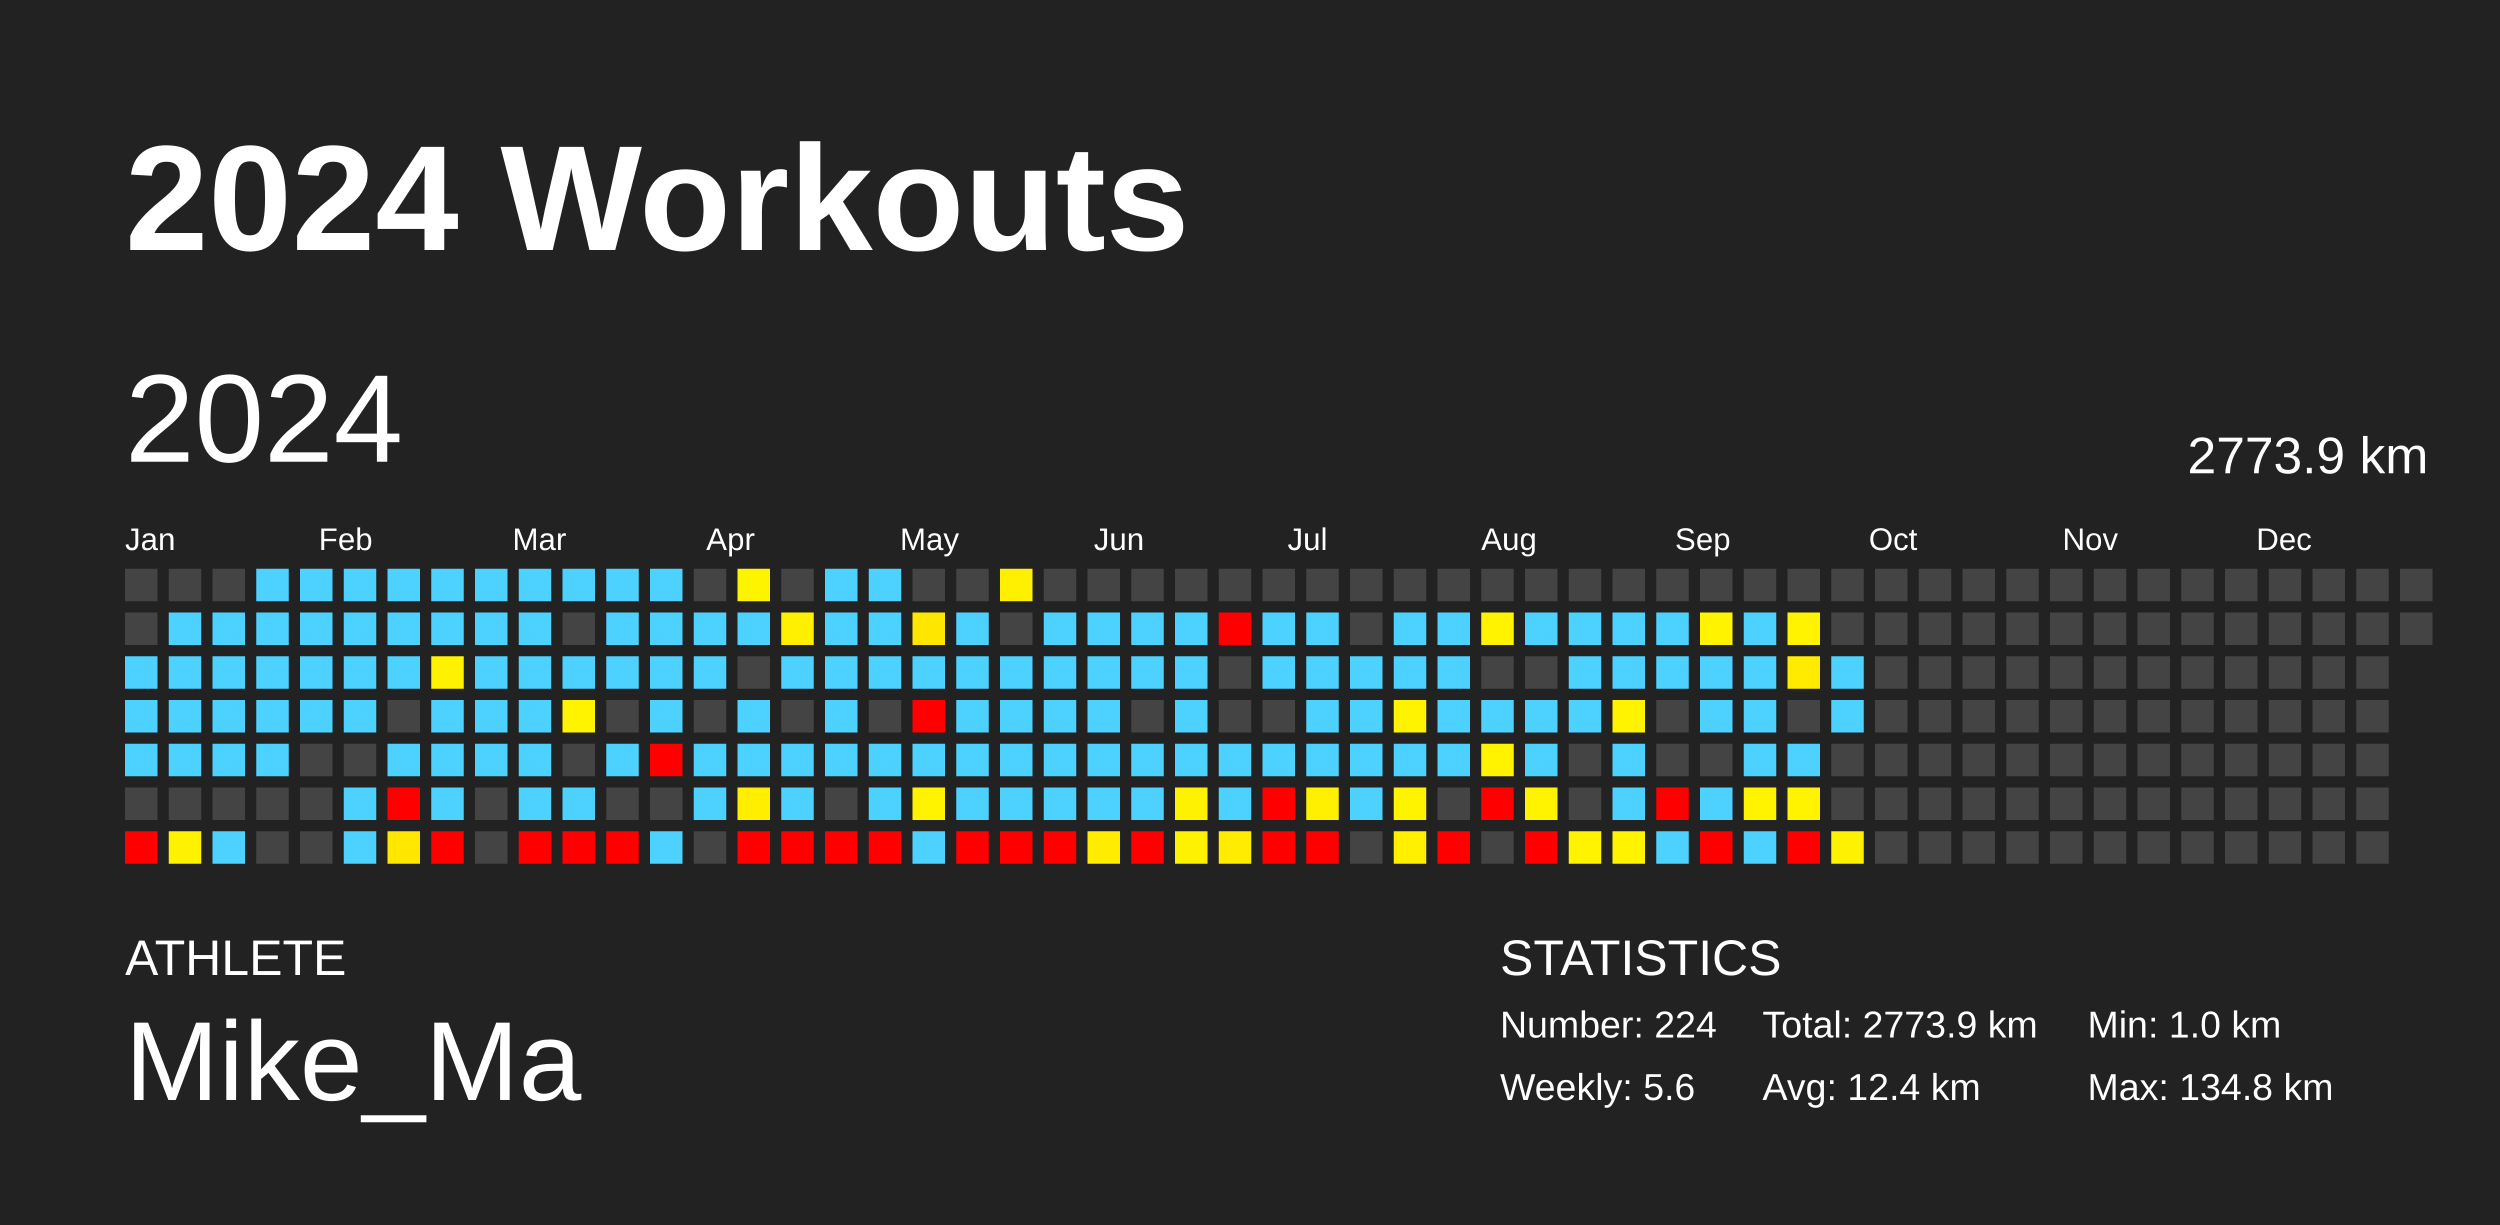
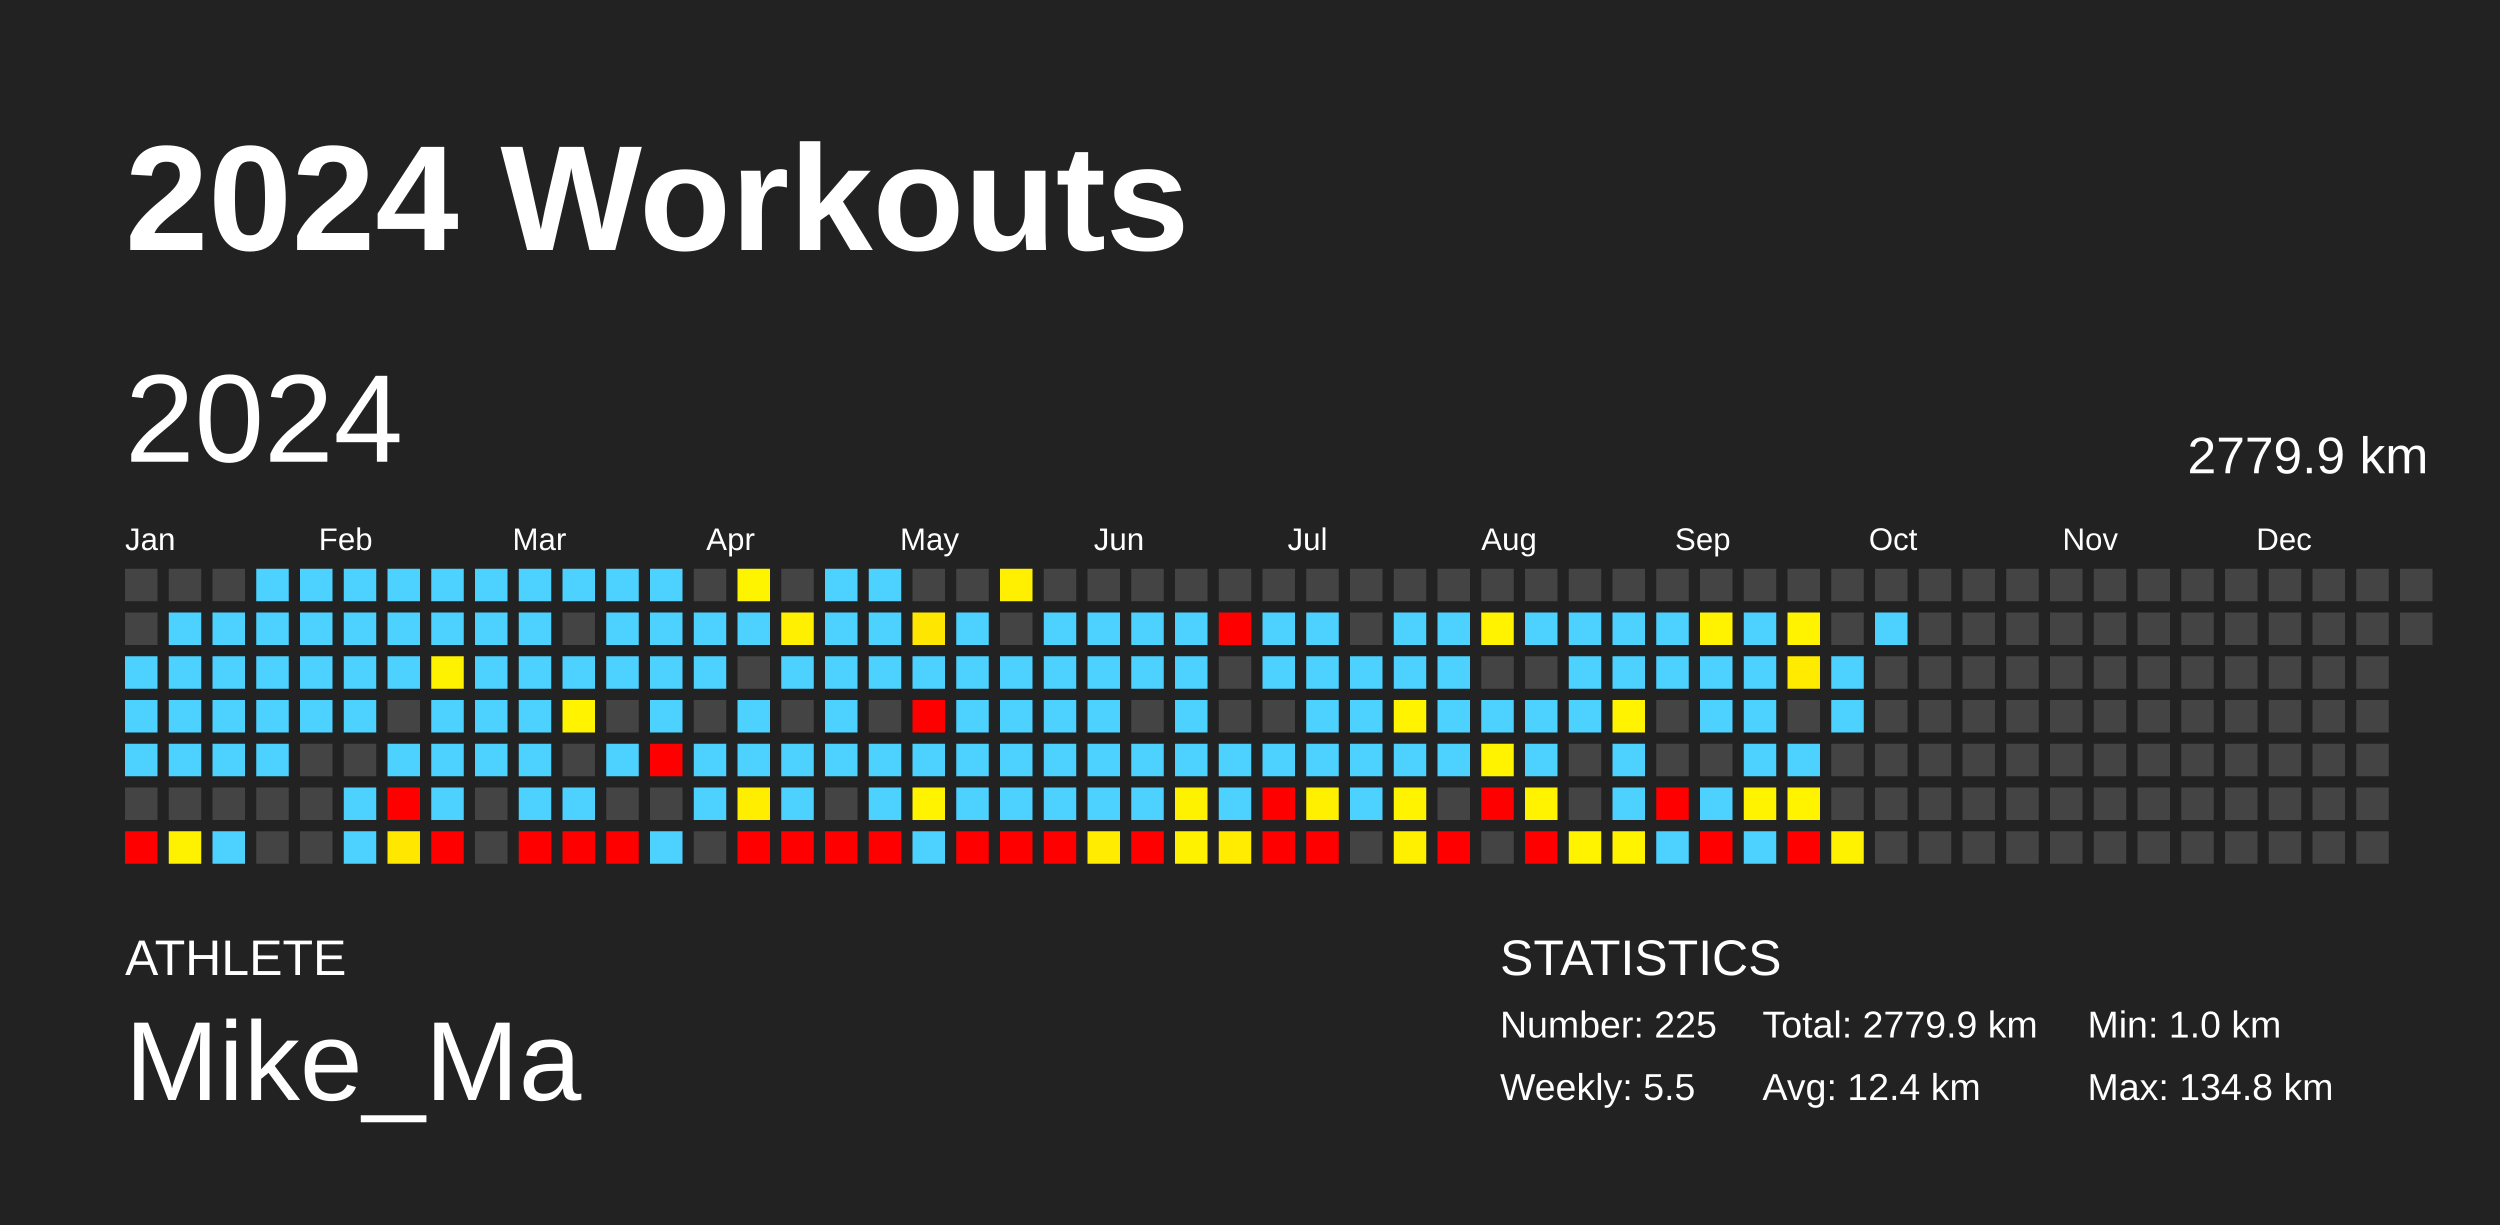
<svg xmlns="http://www.w3.org/2000/svg" baseProfile="full" height="98mm" version="1.1" viewBox="0,0,200,98" width="200mm">
  <defs />
  <rect fill="#222222" height="98" width="200" x="0" y="0" />
  <text fill="#FFFFFF" style="font-size:12px; font-family:Arial; font-weight:bold;" x="10" y="20">2024 Workouts</text>
  <text fill="#FFFFFF" style="font-size:4px; font-family:Arial" x="10" y="78">ATHLETE</text>
  <text fill="#FFFFFF" style="font-size:9px; font-family:Arial" x="10" y="88">Mike_Ma</text>
  <text fill="#FFFFFF" style="font-size:4px; font-family:Arial" x="120" y="78">STATISTICS</text>
-   <text fill="#FFFFFF" style="font-size:3px; font-family:Arial" x="120" y="83">Number: 224</text>
-   <text fill="#FFFFFF" style="font-size:3px; font-family:Arial" x="120" y="88">Weekly: 5.6</text>
-   <text fill="#FFFFFF" style="font-size:3px; font-family:Arial" x="141" y="83">Total: 2773.9 km</text>
+   <text fill="#FFFFFF" style="font-size:3px; font-family:Arial" x="120" y="83">Number: 225</text>
+   <text fill="#FFFFFF" style="font-size:3px; font-family:Arial" x="120" y="88">Weekly: 5.5</text>
+   <text fill="#FFFFFF" style="font-size:3px; font-family:Arial" x="141" y="83">Total: 2779.9 km</text>
  <text fill="#FFFFFF" style="font-size:3px; font-family:Arial" x="141" y="88">Avg: 12.4 km</text>
  <text fill="#FFFFFF" style="font-size:3px; font-family:Arial" x="167" y="83">Min: 1.0 km</text>
  <text fill="#FFFFFF" style="font-size:3px; font-family:Arial" x="167" y="88">Max: 134.8 km</text>
  <text dominant-baseline="hanging" fill="#FFFFFF" style="font-size:10.0px; font-family:Arial;" x="10" y="30">2024</text>
-   <text dominant-baseline="hanging" fill="#FFFFFF" style="font-size:4.125px; font-family:Arial;" x="175" y="35">2773.9 km</text>
+   <text dominant-baseline="hanging" fill="#FFFFFF" style="font-size:4.125px; font-family:Arial;" x="175" y="35">2779.9 km</text>
  <text fill="#FFFFFF" style="font-size:2.5px; font-family:Arial" x="10.0" y="44">Jan</text>
  <text fill="#FFFFFF" style="font-size:2.5px; font-family:Arial" x="25.5" y="44">Feb</text>
  <text fill="#FFFFFF" style="font-size:2.5px; font-family:Arial" x="41.0" y="44">Mar</text>
  <text fill="#FFFFFF" style="font-size:2.5px; font-family:Arial" x="56.5" y="44">Apr</text>
  <text fill="#FFFFFF" style="font-size:2.5px; font-family:Arial" x="72.0" y="44">May</text>
  <text fill="#FFFFFF" style="font-size:2.5px; font-family:Arial" x="87.5" y="44">Jun</text>
  <text fill="#FFFFFF" style="font-size:2.5px; font-family:Arial" x="103.0" y="44">Jul</text>
  <text fill="#FFFFFF" style="font-size:2.5px; font-family:Arial" x="118.5" y="44">Aug</text>
  <text fill="#FFFFFF" style="font-size:2.5px; font-family:Arial" x="134.0" y="44">Sep</text>
  <text fill="#FFFFFF" style="font-size:2.5px; font-family:Arial" x="149.5" y="44">Oct</text>
  <text fill="#FFFFFF" style="font-size:2.5px; font-family:Arial" x="165.0" y="44">Nov</text>
  <text fill="#FFFFFF" style="font-size:2.5px; font-family:Arial" x="180.5" y="44">Dec</text>
  <rect fill="#444444" height="2.6" width="2.6" x="10.0" y="45.5" />
  <rect fill="#444444" height="2.6" width="2.6" x="10.0" y="49.0" />
  <rect fill="#4dd2ff" height="2.6" width="2.6" x="10.0" y="52.5" />
  <rect fill="#4dd2ff" height="2.6" width="2.6" x="10.0" y="56.0" />
  <rect fill="#4dd2ff" height="2.6" width="2.6" x="10.0" y="59.5" />
  <rect fill="#444444" height="2.6" width="2.6" x="10.0" y="63.0" />
  <rect fill="red" height="2.6" width="2.6" x="10.0" y="66.5" />
  <rect fill="#444444" height="2.6" width="2.6" x="13.5" y="45.5" />
  <rect fill="#4dd2ff" height="2.6" width="2.6" x="13.5" y="49.0" />
  <rect fill="#4dd2ff" height="2.6" width="2.6" x="13.5" y="52.5" />
  <rect fill="#4dd2ff" height="2.6" width="2.6" x="13.5" y="56.0" />
  <rect fill="#4dd2ff" height="2.6" width="2.6" x="13.5" y="59.5" />
  <rect fill="#444444" height="2.6" width="2.6" x="13.5" y="63.0" />
  <rect fill="#fff200" height="2.6" width="2.6" x="13.5" y="66.5" />
  <rect fill="#444444" height="2.6" width="2.6" x="17.0" y="45.5" />
  <rect fill="#4dd2ff" height="2.6" width="2.6" x="17.0" y="49.0" />
  <rect fill="#4dd2ff" height="2.6" width="2.6" x="17.0" y="52.5" />
  <rect fill="#4dd2ff" height="2.6" width="2.6" x="17.0" y="56.0" />
  <rect fill="#4dd2ff" height="2.6" width="2.6" x="17.0" y="59.5" />
  <rect fill="#444444" height="2.6" width="2.6" x="17.0" y="63.0" />
  <rect fill="#4dd2ff" height="2.6" width="2.6" x="17.0" y="66.5" />
  <rect fill="#4dd2ff" height="2.6" width="2.6" x="20.5" y="45.5" />
  <rect fill="#4dd2ff" height="2.6" width="2.6" x="20.5" y="49.0" />
  <rect fill="#4dd2ff" height="2.6" width="2.6" x="20.5" y="52.5" />
  <rect fill="#4dd2ff" height="2.6" width="2.6" x="20.5" y="56.0" />
  <rect fill="#4dd2ff" height="2.6" width="2.6" x="20.5" y="59.5" />
  <rect fill="#444444" height="2.6" width="2.6" x="20.5" y="63.0" />
  <rect fill="#444444" height="2.6" width="2.6" x="20.5" y="66.5" />
  <rect fill="#4dd2ff" height="2.6" width="2.6" x="24.0" y="45.5" />
  <rect fill="#4dd2ff" height="2.6" width="2.6" x="24.0" y="49.0" />
  <rect fill="#4dd2ff" height="2.6" width="2.6" x="24.0" y="52.5" />
  <rect fill="#4dd2ff" height="2.6" width="2.6" x="24.0" y="56.0" />
  <rect fill="#444444" height="2.6" width="2.6" x="24.0" y="59.5" />
  <rect fill="#444444" height="2.6" width="2.6" x="24.0" y="63.0" />
  <rect fill="#444444" height="2.6" width="2.6" x="24.0" y="66.5" />
  <rect fill="#4dd2ff" height="2.6" width="2.6" x="27.5" y="45.5" />
  <rect fill="#4dd2ff" height="2.6" width="2.6" x="27.5" y="49.0" />
  <rect fill="#4dd2ff" height="2.6" width="2.6" x="27.5" y="52.5" />
  <rect fill="#4dd2ff" height="2.6" width="2.6" x="27.5" y="56.0" />
  <rect fill="#444444" height="2.6" width="2.6" x="27.5" y="59.5" />
  <rect fill="#4dd2ff" height="2.6" width="2.6" x="27.5" y="63.0" />
  <rect fill="#4dd2ff" height="2.6" width="2.6" x="27.5" y="66.5" />
  <rect fill="#4dd2ff" height="2.6" width="2.6" x="31.0" y="45.5" />
  <rect fill="#4dd2ff" height="2.6" width="2.6" x="31.0" y="49.0" />
  <rect fill="#4dd2ff" height="2.6" width="2.6" x="31.0" y="52.5" />
  <rect fill="#444444" height="2.6" width="2.6" x="31.0" y="56.0" />
  <rect fill="#4dd2ff" height="2.6" width="2.6" x="31.0" y="59.5" />
  <rect fill="red" height="2.6" width="2.6" x="31.0" y="63.0" />
  <rect fill="#ffe700" height="2.6" width="2.6" x="31.0" y="66.5" />
  <rect fill="#4dd2ff" height="2.6" width="2.6" x="34.5" y="45.5" />
  <rect fill="#4dd2ff" height="2.6" width="2.6" x="34.5" y="49.0" />
  <rect fill="#fff200" height="2.6" width="2.6" x="34.5" y="52.5" />
  <rect fill="#4dd2ff" height="2.6" width="2.6" x="34.5" y="56.0" />
  <rect fill="#4dd2ff" height="2.6" width="2.6" x="34.5" y="59.5" />
  <rect fill="#4dd2ff" height="2.6" width="2.6" x="34.5" y="63.0" />
  <rect fill="red" height="2.6" width="2.6" x="34.5" y="66.5" />
  <rect fill="#4dd2ff" height="2.6" width="2.6" x="38.0" y="45.5" />
  <rect fill="#4dd2ff" height="2.6" width="2.6" x="38.0" y="49.0" />
  <rect fill="#4dd2ff" height="2.6" width="2.6" x="38.0" y="52.5" />
  <rect fill="#4dd2ff" height="2.6" width="2.6" x="38.0" y="56.0" />
  <rect fill="#4dd2ff" height="2.6" width="2.6" x="38.0" y="59.5" />
  <rect fill="#444444" height="2.6" width="2.6" x="38.0" y="63.0" />
  <rect fill="#444444" height="2.6" width="2.6" x="38.0" y="66.5" />
  <rect fill="#4dd2ff" height="2.6" width="2.6" x="41.5" y="45.5" />
  <rect fill="#4dd2ff" height="2.6" width="2.6" x="41.5" y="49.0" />
  <rect fill="#4dd2ff" height="2.6" width="2.6" x="41.5" y="52.5" />
  <rect fill="#4dd2ff" height="2.6" width="2.6" x="41.5" y="56.0" />
  <rect fill="#4dd2ff" height="2.6" width="2.6" x="41.5" y="59.5" />
  <rect fill="#4dd2ff" height="2.6" width="2.6" x="41.5" y="63.0" />
  <rect fill="red" height="2.6" width="2.6" x="41.5" y="66.5" />
  <rect fill="#4dd2ff" height="2.6" width="2.6" x="45.0" y="45.5" />
  <rect fill="#444444" height="2.6" width="2.6" x="45.0" y="49.0" />
  <rect fill="#4dd2ff" height="2.6" width="2.6" x="45.0" y="52.5" />
  <rect fill="#fff300" height="2.6" width="2.6" x="45.0" y="56.0" />
  <rect fill="#444444" height="2.6" width="2.6" x="45.0" y="59.5" />
  <rect fill="#4dd2ff" height="2.6" width="2.6" x="45.0" y="63.0" />
  <rect fill="red" height="2.6" width="2.6" x="45.0" y="66.5" />
  <rect fill="#4dd2ff" height="2.6" width="2.6" x="48.5" y="45.5" />
  <rect fill="#4dd2ff" height="2.6" width="2.6" x="48.5" y="49.0" />
  <rect fill="#4dd2ff" height="2.6" width="2.6" x="48.5" y="52.5" />
  <rect fill="#444444" height="2.6" width="2.6" x="48.5" y="56.0" />
  <rect fill="#4dd2ff" height="2.6" width="2.6" x="48.5" y="59.5" />
  <rect fill="#444444" height="2.6" width="2.6" x="48.5" y="63.0" />
  <rect fill="red" height="2.6" width="2.6" x="48.5" y="66.5" />
  <rect fill="#4dd2ff" height="2.6" width="2.6" x="52.0" y="45.5" />
  <rect fill="#4dd2ff" height="2.6" width="2.6" x="52.0" y="49.0" />
  <rect fill="#4dd2ff" height="2.6" width="2.6" x="52.0" y="52.5" />
  <rect fill="#4dd2ff" height="2.6" width="2.6" x="52.0" y="56.0" />
  <rect fill="red" height="2.6" width="2.6" x="52.0" y="59.5" />
  <rect fill="#444444" height="2.6" width="2.6" x="52.0" y="63.0" />
  <rect fill="#4dd2ff" height="2.6" width="2.6" x="52.0" y="66.5" />
  <rect fill="#444444" height="2.6" width="2.6" x="55.5" y="45.5" />
  <rect fill="#4dd2ff" height="2.6" width="2.6" x="55.5" y="49.0" />
  <rect fill="#4dd2ff" height="2.6" width="2.6" x="55.5" y="52.5" />
  <rect fill="#444444" height="2.6" width="2.6" x="55.5" y="56.0" />
  <rect fill="#4dd2ff" height="2.6" width="2.6" x="55.5" y="59.5" />
  <rect fill="#4dd2ff" height="2.6" width="2.6" x="55.5" y="63.0" />
  <rect fill="#444444" height="2.6" width="2.6" x="55.5" y="66.5" />
  <rect fill="#fff400" height="2.6" width="2.6" x="59.0" y="45.5" />
  <rect fill="#4dd2ff" height="2.6" width="2.6" x="59.0" y="49.0" />
  <rect fill="#444444" height="2.6" width="2.6" x="59.0" y="52.5" />
  <rect fill="#4dd2ff" height="2.6" width="2.6" x="59.0" y="56.0" />
  <rect fill="#4dd2ff" height="2.6" width="2.6" x="59.0" y="59.5" />
  <rect fill="#ffee00" height="2.6" width="2.6" x="59.0" y="63.0" />
  <rect fill="red" height="2.6" width="2.6" x="59.0" y="66.5" />
  <rect fill="#444444" height="2.6" width="2.6" x="62.5" y="45.5" />
  <rect fill="#ffef00" height="2.6" width="2.6" x="62.5" y="49.0" />
  <rect fill="#4dd2ff" height="2.6" width="2.6" x="62.5" y="52.5" />
  <rect fill="#444444" height="2.6" width="2.6" x="62.5" y="56.0" />
  <rect fill="#4dd2ff" height="2.6" width="2.6" x="62.5" y="59.5" />
  <rect fill="#4dd2ff" height="2.6" width="2.6" x="62.5" y="63.0" />
  <rect fill="red" height="2.6" width="2.6" x="62.5" y="66.5" />
  <rect fill="#4dd2ff" height="2.6" width="2.6" x="66.0" y="45.5" />
  <rect fill="#4dd2ff" height="2.6" width="2.6" x="66.0" y="49.0" />
  <rect fill="#4dd2ff" height="2.6" width="2.6" x="66.0" y="52.5" />
  <rect fill="#4dd2ff" height="2.6" width="2.6" x="66.0" y="56.0" />
  <rect fill="#4dd2ff" height="2.6" width="2.6" x="66.0" y="59.5" />
  <rect fill="#444444" height="2.6" width="2.6" x="66.0" y="63.0" />
  <rect fill="red" height="2.6" width="2.6" x="66.0" y="66.5" />
  <rect fill="#4dd2ff" height="2.6" width="2.6" x="69.5" y="45.5" />
  <rect fill="#4dd2ff" height="2.6" width="2.6" x="69.5" y="49.0" />
  <rect fill="#4dd2ff" height="2.6" width="2.6" x="69.5" y="52.5" />
  <rect fill="#444444" height="2.6" width="2.6" x="69.5" y="56.0" />
  <rect fill="#4dd2ff" height="2.6" width="2.6" x="69.5" y="59.5" />
  <rect fill="#4dd2ff" height="2.6" width="2.6" x="69.5" y="63.0" />
  <rect fill="red" height="2.6" width="2.6" x="69.5" y="66.5" />
  <rect fill="#444444" height="2.6" width="2.6" x="73.0" y="45.5" />
  <rect fill="#ffe600" height="2.6" width="2.6" x="73.0" y="49.0" />
  <rect fill="#4dd2ff" height="2.6" width="2.6" x="73.0" y="52.5" />
  <rect fill="red" height="2.6" width="2.6" x="73.0" y="56.0" />
  <rect fill="#4dd2ff" height="2.6" width="2.6" x="73.0" y="59.5" />
  <rect fill="#fff300" height="2.6" width="2.6" x="73.0" y="63.0" />
  <rect fill="#4dd2ff" height="2.6" width="2.6" x="73.0" y="66.5" />
  <rect fill="#444444" height="2.6" width="2.6" x="76.5" y="45.5" />
  <rect fill="#4dd2ff" height="2.6" width="2.6" x="76.5" y="49.0" />
  <rect fill="#4dd2ff" height="2.6" width="2.6" x="76.5" y="52.5" />
  <rect fill="#4dd2ff" height="2.6" width="2.6" x="76.5" y="56.0" />
  <rect fill="#4dd2ff" height="2.6" width="2.6" x="76.5" y="59.5" />
  <rect fill="#4dd2ff" height="2.6" width="2.6" x="76.5" y="63.0" />
  <rect fill="red" height="2.6" width="2.6" x="76.5" y="66.5" />
  <rect fill="#ffef00" height="2.6" width="2.6" x="80.0" y="45.5" />
  <rect fill="#444444" height="2.6" width="2.6" x="80.0" y="49.0" />
  <rect fill="#4dd2ff" height="2.6" width="2.6" x="80.0" y="52.5" />
  <rect fill="#4dd2ff" height="2.6" width="2.6" x="80.0" y="56.0" />
  <rect fill="#4dd2ff" height="2.6" width="2.6" x="80.0" y="59.5" />
  <rect fill="#4dd2ff" height="2.6" width="2.6" x="80.0" y="63.0" />
  <rect fill="red" height="2.6" width="2.6" x="80.0" y="66.5" />
  <rect fill="#444444" height="2.6" width="2.6" x="83.5" y="45.5" />
  <rect fill="#4dd2ff" height="2.6" width="2.6" x="83.5" y="49.0" />
  <rect fill="#4dd2ff" height="2.6" width="2.6" x="83.5" y="52.5" />
  <rect fill="#4dd2ff" height="2.6" width="2.6" x="83.5" y="56.0" />
  <rect fill="#4dd2ff" height="2.6" width="2.6" x="83.5" y="59.5" />
  <rect fill="#4dd2ff" height="2.6" width="2.6" x="83.5" y="63.0" />
  <rect fill="red" height="2.6" width="2.6" x="83.5" y="66.5" />
  <rect fill="#444444" height="2.6" width="2.6" x="87.0" y="45.5" />
  <rect fill="#4dd2ff" height="2.6" width="2.6" x="87.0" y="49.0" />
  <rect fill="#4dd2ff" height="2.6" width="2.6" x="87.0" y="52.5" />
  <rect fill="#4dd2ff" height="2.6" width="2.6" x="87.0" y="56.0" />
  <rect fill="#4dd2ff" height="2.6" width="2.6" x="87.0" y="59.5" />
  <rect fill="#4dd2ff" height="2.6" width="2.6" x="87.0" y="63.0" />
  <rect fill="#ffec00" height="2.6" width="2.6" x="87.0" y="66.5" />
  <rect fill="#444444" height="2.6" width="2.6" x="90.5" y="45.5" />
  <rect fill="#4dd2ff" height="2.6" width="2.6" x="90.5" y="49.0" />
  <rect fill="#4dd2ff" height="2.6" width="2.6" x="90.5" y="52.5" />
  <rect fill="#444444" height="2.6" width="2.6" x="90.5" y="56.0" />
  <rect fill="#4dd2ff" height="2.6" width="2.6" x="90.5" y="59.5" />
  <rect fill="#4dd2ff" height="2.6" width="2.6" x="90.5" y="63.0" />
  <rect fill="red" height="2.6" width="2.6" x="90.5" y="66.5" />
  <rect fill="#444444" height="2.6" width="2.6" x="94.0" y="45.5" />
  <rect fill="#4dd2ff" height="2.6" width="2.6" x="94.0" y="49.0" />
  <rect fill="#4dd2ff" height="2.6" width="2.6" x="94.0" y="52.5" />
  <rect fill="#4dd2ff" height="2.6" width="2.6" x="94.0" y="56.0" />
  <rect fill="#4dd2ff" height="2.6" width="2.6" x="94.0" y="59.5" />
  <rect fill="#fff200" height="2.6" width="2.6" x="94.0" y="63.0" />
  <rect fill="#fff200" height="2.6" width="2.6" x="94.0" y="66.5" />
  <rect fill="#444444" height="2.6" width="2.6" x="97.5" y="45.5" />
  <rect fill="red" height="2.6" width="2.6" x="97.5" y="49.0" />
  <rect fill="#444444" height="2.6" width="2.6" x="97.5" y="52.5" />
  <rect fill="#444444" height="2.6" width="2.6" x="97.5" y="56.0" />
  <rect fill="#4dd2ff" height="2.6" width="2.6" x="97.5" y="59.5" />
  <rect fill="#4dd2ff" height="2.6" width="2.6" x="97.5" y="63.0" />
  <rect fill="#ffec00" height="2.6" width="2.6" x="97.5" y="66.5" />
  <rect fill="#444444" height="2.6" width="2.6" x="101.0" y="45.5" />
  <rect fill="#4dd2ff" height="2.6" width="2.6" x="101.0" y="49.0" />
  <rect fill="#4dd2ff" height="2.6" width="2.6" x="101.0" y="52.5" />
  <rect fill="#444444" height="2.6" width="2.6" x="101.0" y="56.0" />
  <rect fill="#4dd2ff" height="2.6" width="2.6" x="101.0" y="59.5" />
  <rect fill="red" height="2.6" width="2.6" x="101.0" y="63.0" />
  <rect fill="red" height="2.6" width="2.6" x="101.0" y="66.5" />
  <rect fill="#444444" height="2.6" width="2.6" x="104.5" y="45.5" />
  <rect fill="#4dd2ff" height="2.6" width="2.6" x="104.5" y="49.0" />
  <rect fill="#4dd2ff" height="2.6" width="2.6" x="104.5" y="52.5" />
  <rect fill="#4dd2ff" height="2.6" width="2.6" x="104.5" y="56.0" />
  <rect fill="#4dd2ff" height="2.6" width="2.6" x="104.5" y="59.5" />
  <rect fill="#fff000" height="2.6" width="2.6" x="104.5" y="63.0" />
  <rect fill="red" height="2.6" width="2.6" x="104.5" y="66.5" />
  <rect fill="#444444" height="2.6" width="2.6" x="108.0" y="45.5" />
  <rect fill="#444444" height="2.6" width="2.6" x="108.0" y="49.0" />
  <rect fill="#4dd2ff" height="2.6" width="2.6" x="108.0" y="52.5" />
  <rect fill="#4dd2ff" height="2.6" width="2.6" x="108.0" y="56.0" />
  <rect fill="#4dd2ff" height="2.6" width="2.6" x="108.0" y="59.5" />
  <rect fill="#4dd2ff" height="2.6" width="2.6" x="108.0" y="63.0" />
  <rect fill="#444444" height="2.6" width="2.6" x="108.0" y="66.5" />
  <rect fill="#444444" height="2.6" width="2.6" x="111.5" y="45.5" />
  <rect fill="#4dd2ff" height="2.6" width="2.6" x="111.5" y="49.0" />
  <rect fill="#4dd2ff" height="2.6" width="2.6" x="111.5" y="52.5" />
  <rect fill="#fff300" height="2.6" width="2.6" x="111.5" y="56.0" />
  <rect fill="#4dd2ff" height="2.6" width="2.6" x="111.5" y="59.5" />
  <rect fill="#fff300" height="2.6" width="2.6" x="111.5" y="63.0" />
  <rect fill="#fff000" height="2.6" width="2.6" x="111.5" y="66.5" />
  <rect fill="#444444" height="2.6" width="2.6" x="115.0" y="45.5" />
  <rect fill="#4dd2ff" height="2.6" width="2.6" x="115.0" y="49.0" />
  <rect fill="#4dd2ff" height="2.6" width="2.6" x="115.0" y="52.5" />
  <rect fill="#4dd2ff" height="2.6" width="2.6" x="115.0" y="56.0" />
  <rect fill="#4dd2ff" height="2.6" width="2.6" x="115.0" y="59.5" />
  <rect fill="#444444" height="2.6" width="2.6" x="115.0" y="63.0" />
  <rect fill="red" height="2.6" width="2.6" x="115.0" y="66.5" />
  <rect fill="#444444" height="2.6" width="2.6" x="118.5" y="45.5" />
  <rect fill="#fff300" height="2.6" width="2.6" x="118.5" y="49.0" />
  <rect fill="#444444" height="2.6" width="2.6" x="118.5" y="52.5" />
  <rect fill="#4dd2ff" height="2.6" width="2.6" x="118.5" y="56.0" />
  <rect fill="#fff300" height="2.6" width="2.6" x="118.5" y="59.5" />
  <rect fill="red" height="2.6" width="2.6" x="118.5" y="63.0" />
  <rect fill="#444444" height="2.6" width="2.6" x="118.5" y="66.5" />
  <rect fill="#444444" height="2.6" width="2.6" x="122.0" y="45.5" />
  <rect fill="#4dd2ff" height="2.6" width="2.6" x="122.0" y="49.0" />
  <rect fill="#444444" height="2.6" width="2.6" x="122.0" y="52.5" />
  <rect fill="#4dd2ff" height="2.6" width="2.6" x="122.0" y="56.0" />
  <rect fill="#4dd2ff" height="2.6" width="2.6" x="122.0" y="59.5" />
  <rect fill="#fff300" height="2.6" width="2.6" x="122.0" y="63.0" />
  <rect fill="red" height="2.6" width="2.6" x="122.0" y="66.5" />
  <rect fill="#444444" height="2.6" width="2.6" x="125.5" y="45.5" />
  <rect fill="#4dd2ff" height="2.6" width="2.6" x="125.5" y="49.0" />
  <rect fill="#4dd2ff" height="2.6" width="2.6" x="125.5" y="52.5" />
  <rect fill="#4dd2ff" height="2.6" width="2.6" x="125.5" y="56.0" />
  <rect fill="#444444" height="2.6" width="2.6" x="125.5" y="59.5" />
  <rect fill="#444444" height="2.6" width="2.6" x="125.5" y="63.0" />
  <rect fill="#fff300" height="2.6" width="2.6" x="125.5" y="66.5" />
  <rect fill="#444444" height="2.6" width="2.6" x="129.0" y="45.5" />
  <rect fill="#4dd2ff" height="2.6" width="2.6" x="129.0" y="49.0" />
  <rect fill="#4dd2ff" height="2.6" width="2.6" x="129.0" y="52.5" />
  <rect fill="#fff300" height="2.6" width="2.6" x="129.0" y="56.0" />
  <rect fill="#4dd2ff" height="2.6" width="2.6" x="129.0" y="59.5" />
  <rect fill="#4dd2ff" height="2.6" width="2.6" x="129.0" y="63.0" />
  <rect fill="#fff300" height="2.6" width="2.6" x="129.0" y="66.5" />
  <rect fill="#444444" height="2.6" width="2.6" x="132.5" y="45.5" />
  <rect fill="#4dd2ff" height="2.6" width="2.6" x="132.5" y="49.0" />
  <rect fill="#4dd2ff" height="2.6" width="2.6" x="132.5" y="52.5" />
  <rect fill="#444444" height="2.6" width="2.6" x="132.5" y="56.0" />
  <rect fill="#444444" height="2.6" width="2.6" x="132.5" y="59.5" />
  <rect fill="red" height="2.6" width="2.6" x="132.5" y="63.0" />
  <rect fill="#4dd2ff" height="2.6" width="2.6" x="132.5" y="66.5" />
  <rect fill="#444444" height="2.6" width="2.6" x="136.0" y="45.5" />
  <rect fill="#fff300" height="2.6" width="2.6" x="136.0" y="49.0" />
  <rect fill="#4dd2ff" height="2.6" width="2.6" x="136.0" y="52.5" />
  <rect fill="#4dd2ff" height="2.6" width="2.6" x="136.0" y="56.0" />
  <rect fill="#444444" height="2.6" width="2.6" x="136.0" y="59.5" />
  <rect fill="#4dd2ff" height="2.6" width="2.6" x="136.0" y="63.0" />
  <rect fill="red" height="2.6" width="2.6" x="136.0" y="66.5" />
  <rect fill="#444444" height="2.6" width="2.6" x="139.5" y="45.5" />
  <rect fill="#4dd2ff" height="2.6" width="2.6" x="139.5" y="49.0" />
  <rect fill="#4dd2ff" height="2.6" width="2.6" x="139.5" y="52.5" />
  <rect fill="#4dd2ff" height="2.6" width="2.6" x="139.5" y="56.0" />
  <rect fill="#4dd2ff" height="2.6" width="2.6" x="139.5" y="59.5" />
  <rect fill="#fff300" height="2.6" width="2.6" x="139.5" y="63.0" />
  <rect fill="#4dd2ff" height="2.6" width="2.6" x="139.5" y="66.5" />
  <rect fill="#444444" height="2.6" width="2.6" x="143.0" y="45.5" />
  <rect fill="#fff300" height="2.6" width="2.6" x="143.0" y="49.0" />
  <rect fill="#ffeb00" height="2.6" width="2.6" x="143.0" y="52.5" />
  <rect fill="#444444" height="2.6" width="2.6" x="143.0" y="56.0" />
  <rect fill="#4dd2ff" height="2.6" width="2.6" x="143.0" y="59.5" />
  <rect fill="#fff300" height="2.6" width="2.6" x="143.0" y="63.0" />
  <rect fill="red" height="2.6" width="2.6" x="143.0" y="66.5" />
  <rect fill="#444444" height="2.6" width="2.6" x="146.5" y="45.5" />
  <rect fill="#444444" height="2.6" width="2.6" x="146.5" y="49.0" />
  <rect fill="#4dd2ff" height="2.6" width="2.6" x="146.5" y="52.5" />
  <rect fill="#4dd2ff" height="2.6" width="2.6" x="146.5" y="56.0" />
  <rect fill="#444444" height="2.6" width="2.6" x="146.5" y="59.5" />
  <rect fill="#444444" height="2.6" width="2.6" x="146.5" y="63.0" />
  <rect fill="#fff200" height="2.6" width="2.6" x="146.5" y="66.5" />
  <rect fill="#444444" height="2.6" width="2.6" x="150.0" y="45.5" />
-   <rect fill="#444444" height="2.6" width="2.6" x="150.0" y="49.0" />
+   <rect fill="#4dd2ff" height="2.6" width="2.6" x="150.0" y="49.0" />
  <rect fill="#444444" height="2.6" width="2.6" x="150.0" y="52.5" />
  <rect fill="#444444" height="2.6" width="2.6" x="150.0" y="56.0" />
  <rect fill="#444444" height="2.6" width="2.6" x="150.0" y="59.5" />
  <rect fill="#444444" height="2.6" width="2.6" x="150.0" y="63.0" />
  <rect fill="#444444" height="2.6" width="2.6" x="150.0" y="66.5" />
  <rect fill="#444444" height="2.6" width="2.6" x="153.5" y="45.5" />
  <rect fill="#444444" height="2.6" width="2.6" x="153.5" y="49.0" />
  <rect fill="#444444" height="2.6" width="2.6" x="153.5" y="52.5" />
  <rect fill="#444444" height="2.6" width="2.6" x="153.5" y="56.0" />
  <rect fill="#444444" height="2.6" width="2.6" x="153.5" y="59.5" />
  <rect fill="#444444" height="2.6" width="2.6" x="153.5" y="63.0" />
  <rect fill="#444444" height="2.6" width="2.6" x="153.5" y="66.5" />
  <rect fill="#444444" height="2.6" width="2.6" x="157.0" y="45.5" />
  <rect fill="#444444" height="2.6" width="2.6" x="157.0" y="49.0" />
  <rect fill="#444444" height="2.6" width="2.6" x="157.0" y="52.5" />
  <rect fill="#444444" height="2.6" width="2.6" x="157.0" y="56.0" />
  <rect fill="#444444" height="2.6" width="2.6" x="157.0" y="59.5" />
  <rect fill="#444444" height="2.6" width="2.6" x="157.0" y="63.0" />
  <rect fill="#444444" height="2.6" width="2.6" x="157.0" y="66.5" />
  <rect fill="#444444" height="2.6" width="2.6" x="160.5" y="45.5" />
  <rect fill="#444444" height="2.6" width="2.6" x="160.5" y="49.0" />
  <rect fill="#444444" height="2.6" width="2.6" x="160.5" y="52.5" />
  <rect fill="#444444" height="2.6" width="2.6" x="160.5" y="56.0" />
  <rect fill="#444444" height="2.6" width="2.6" x="160.5" y="59.5" />
  <rect fill="#444444" height="2.6" width="2.6" x="160.5" y="63.0" />
  <rect fill="#444444" height="2.6" width="2.6" x="160.5" y="66.5" />
  <rect fill="#444444" height="2.6" width="2.6" x="164.0" y="45.5" />
  <rect fill="#444444" height="2.6" width="2.6" x="164.0" y="49.0" />
  <rect fill="#444444" height="2.6" width="2.6" x="164.0" y="52.5" />
  <rect fill="#444444" height="2.6" width="2.6" x="164.0" y="56.0" />
  <rect fill="#444444" height="2.6" width="2.6" x="164.0" y="59.5" />
  <rect fill="#444444" height="2.6" width="2.6" x="164.0" y="63.0" />
  <rect fill="#444444" height="2.6" width="2.6" x="164.0" y="66.5" />
  <rect fill="#444444" height="2.6" width="2.6" x="167.5" y="45.5" />
  <rect fill="#444444" height="2.6" width="2.6" x="167.5" y="49.0" />
  <rect fill="#444444" height="2.6" width="2.6" x="167.5" y="52.5" />
  <rect fill="#444444" height="2.6" width="2.6" x="167.5" y="56.0" />
  <rect fill="#444444" height="2.6" width="2.6" x="167.5" y="59.5" />
  <rect fill="#444444" height="2.6" width="2.6" x="167.5" y="63.0" />
  <rect fill="#444444" height="2.6" width="2.6" x="167.5" y="66.5" />
  <rect fill="#444444" height="2.6" width="2.6" x="171.0" y="45.5" />
  <rect fill="#444444" height="2.6" width="2.6" x="171.0" y="49.0" />
  <rect fill="#444444" height="2.6" width="2.6" x="171.0" y="52.5" />
  <rect fill="#444444" height="2.6" width="2.6" x="171.0" y="56.0" />
  <rect fill="#444444" height="2.6" width="2.6" x="171.0" y="59.5" />
  <rect fill="#444444" height="2.6" width="2.6" x="171.0" y="63.0" />
  <rect fill="#444444" height="2.6" width="2.6" x="171.0" y="66.5" />
  <rect fill="#444444" height="2.6" width="2.6" x="174.5" y="45.5" />
  <rect fill="#444444" height="2.6" width="2.6" x="174.5" y="49.0" />
  <rect fill="#444444" height="2.6" width="2.6" x="174.5" y="52.5" />
  <rect fill="#444444" height="2.6" width="2.6" x="174.5" y="56.0" />
  <rect fill="#444444" height="2.6" width="2.6" x="174.5" y="59.5" />
  <rect fill="#444444" height="2.6" width="2.6" x="174.5" y="63.0" />
  <rect fill="#444444" height="2.6" width="2.6" x="174.5" y="66.5" />
  <rect fill="#444444" height="2.6" width="2.6" x="178.0" y="45.5" />
  <rect fill="#444444" height="2.6" width="2.6" x="178.0" y="49.0" />
  <rect fill="#444444" height="2.6" width="2.6" x="178.0" y="52.5" />
  <rect fill="#444444" height="2.6" width="2.6" x="178.0" y="56.0" />
  <rect fill="#444444" height="2.6" width="2.6" x="178.0" y="59.5" />
  <rect fill="#444444" height="2.6" width="2.6" x="178.0" y="63.0" />
  <rect fill="#444444" height="2.6" width="2.6" x="178.0" y="66.5" />
  <rect fill="#444444" height="2.6" width="2.6" x="181.5" y="45.5" />
  <rect fill="#444444" height="2.6" width="2.6" x="181.5" y="49.0" />
  <rect fill="#444444" height="2.6" width="2.6" x="181.5" y="52.5" />
  <rect fill="#444444" height="2.6" width="2.6" x="181.5" y="56.0" />
  <rect fill="#444444" height="2.6" width="2.6" x="181.5" y="59.5" />
  <rect fill="#444444" height="2.6" width="2.6" x="181.5" y="63.0" />
  <rect fill="#444444" height="2.6" width="2.6" x="181.5" y="66.5" />
  <rect fill="#444444" height="2.6" width="2.6" x="185.0" y="45.5" />
  <rect fill="#444444" height="2.6" width="2.6" x="185.0" y="49.0" />
  <rect fill="#444444" height="2.6" width="2.6" x="185.0" y="52.5" />
  <rect fill="#444444" height="2.6" width="2.6" x="185.0" y="56.0" />
  <rect fill="#444444" height="2.6" width="2.6" x="185.0" y="59.5" />
  <rect fill="#444444" height="2.6" width="2.6" x="185.0" y="63.0" />
  <rect fill="#444444" height="2.6" width="2.6" x="185.0" y="66.5" />
  <rect fill="#444444" height="2.6" width="2.6" x="188.5" y="45.5" />
  <rect fill="#444444" height="2.6" width="2.6" x="188.5" y="49.0" />
  <rect fill="#444444" height="2.6" width="2.6" x="188.5" y="52.5" />
  <rect fill="#444444" height="2.6" width="2.6" x="188.5" y="56.0" />
  <rect fill="#444444" height="2.6" width="2.6" x="188.5" y="59.5" />
  <rect fill="#444444" height="2.6" width="2.6" x="188.5" y="63.0" />
  <rect fill="#444444" height="2.6" width="2.6" x="188.5" y="66.5" />
  <rect fill="#444444" height="2.6" width="2.6" x="192.0" y="45.5" />
  <rect fill="#444444" height="2.6" width="2.6" x="192.0" y="49.0" />
</svg>
